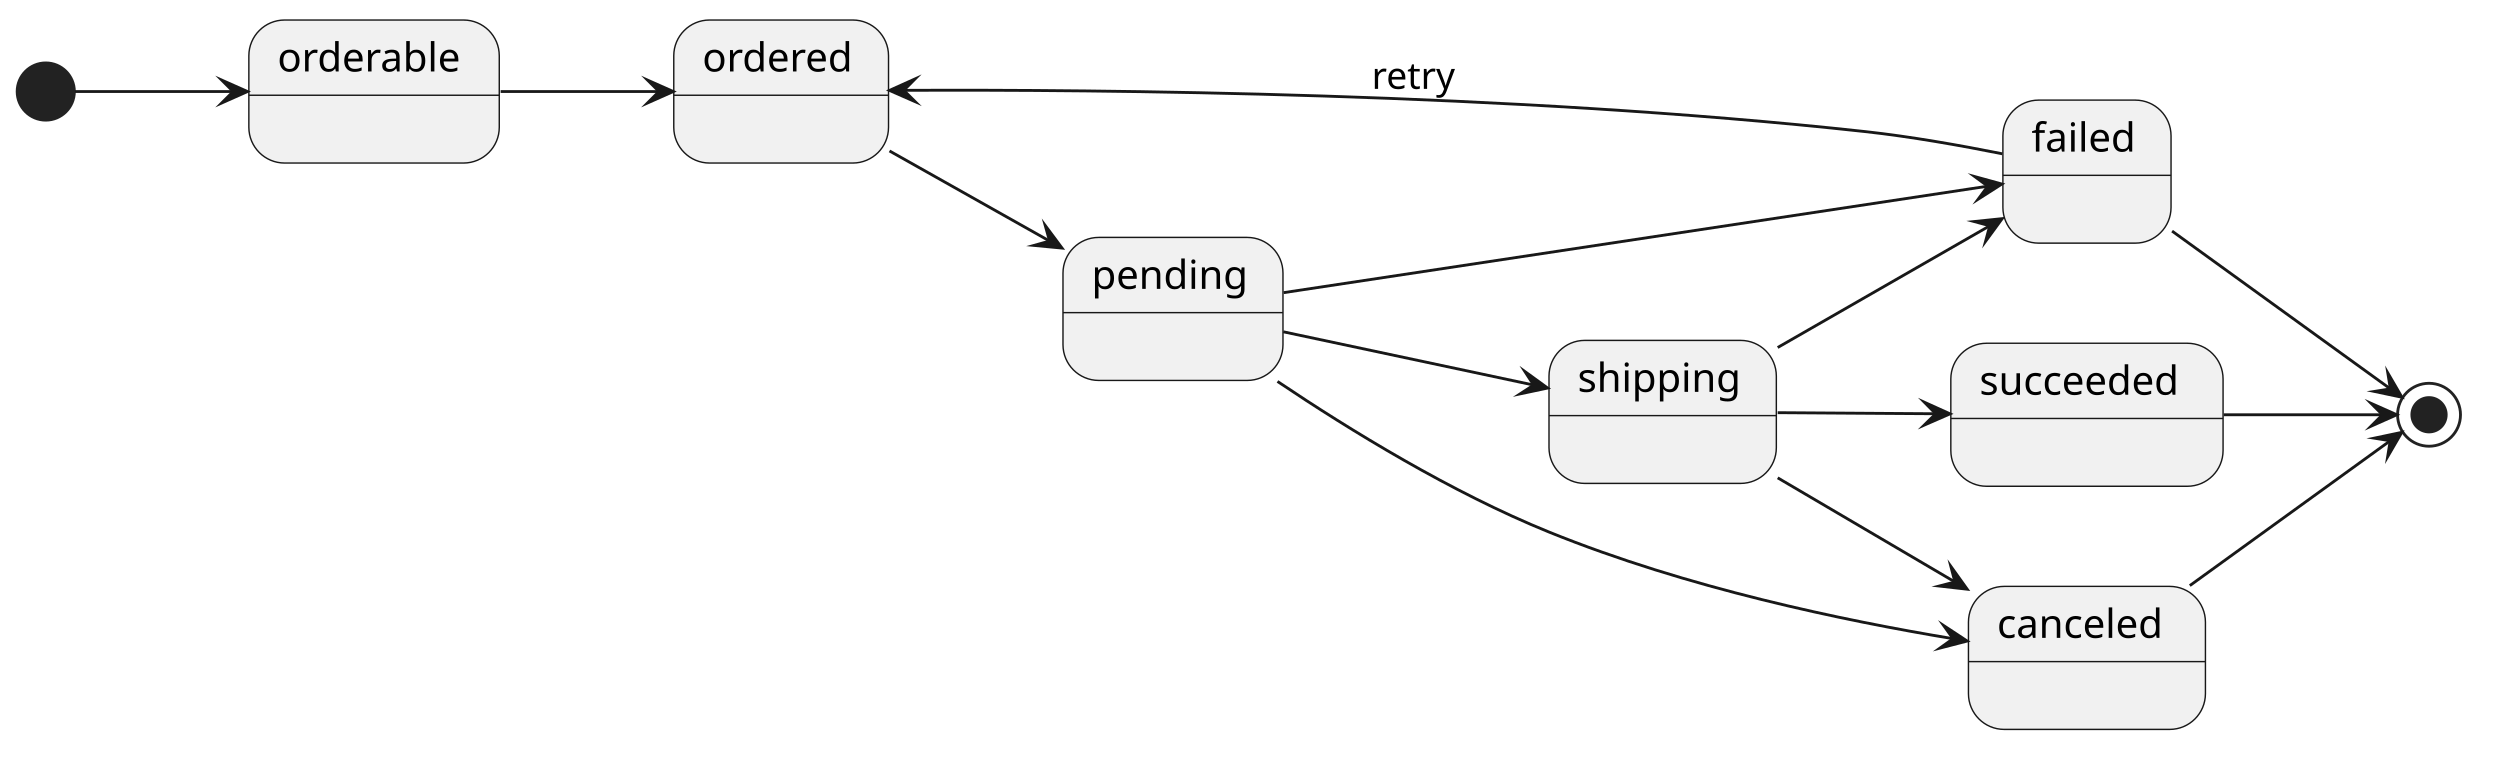
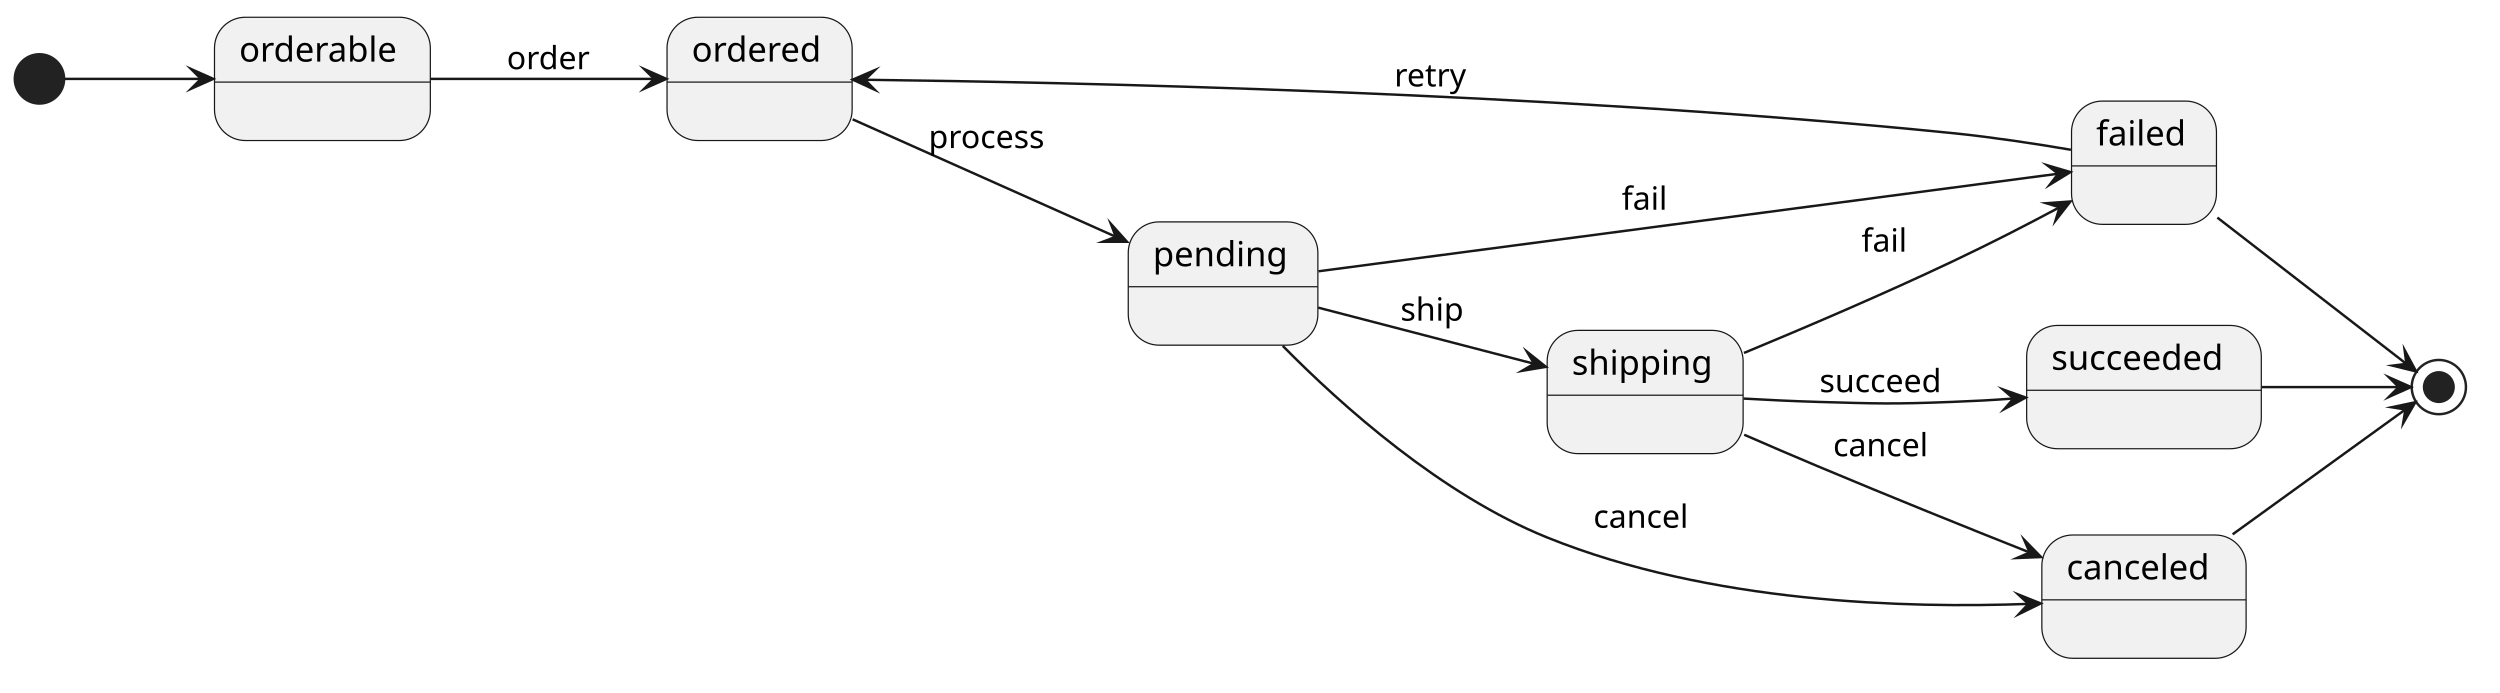
- <svg xmlns="http://www.w3.org/2000/svg" version="1.1" data-diagram-type="STATE" style="width:874px;height:269px;background:#FFFFFF;" width="874px" height="269px" viewBox="0 0 874 269" zoomAndPan="magnify" preserveAspectRatio="none" contentStyleType="text/css">
+ <svg xmlns="http://www.w3.org/2000/svg" version="1.1" data-diagram-type="STATE" style="width:1014px;height:281px;background:#FFFFFF;" width="1014px" height="281px" viewBox="0 0 1014 281" zoomAndPan="magnify" preserveAspectRatio="none" contentStyleType="text/css">
  <defs />
  <g font-family="sans-serif" lengthAdjust="spacing">
    <g class="start_entity" data-qualified-name=".start." id="ent0001" data-source-line="3">
      <ellipse cx="16" cy="32" rx="10" ry="10" fill="#222" style="stroke:#222;stroke-width:1;" />
    </g>
    <g class="entity" data-qualified-name="orderable" id="ent0002" data-source-line="3">
      <rect x="87" y="7" width="87.546" height="50" fill="#F1F1F1" style="stroke:#181818;stroke-width:0.5;" rx="12.5" ry="12.5" />
      <line x1="87" y1="33.297" x2="174.546" y2="33.297" style="stroke:#181818;stroke-width:0.5;" />
      <text x="97" y="24.995" fill="#000" font-size="14" textLength="67.546">orderable</text>
    </g>
    <g class="entity" data-qualified-name="ordered" id="ent0004" data-source-line="4">
-       <rect x="235.55" y="7" width="75.077" height="50" fill="#F1F1F1" style="stroke:#181818;stroke-width:0.5;" rx="12.5" ry="12.5" />
-       <line x1="235.55" y1="33.297" x2="310.627" y2="33.297" style="stroke:#181818;stroke-width:0.5;" />
-       <text x="245.55" y="24.995" fill="#000" font-size="14" textLength="55.077">ordered</text>
+       <rect x="270.55" y="7" width="75.077" height="50" fill="#F1F1F1" style="stroke:#181818;stroke-width:0.5;" rx="12.5" ry="12.5" />
+       <line x1="270.55" y1="33.297" x2="345.627" y2="33.297" style="stroke:#181818;stroke-width:0.5;" />
+       <text x="280.55" y="24.995" fill="#000" font-size="14" textLength="55.077">ordered</text>
    </g>
    <g class="entity" data-qualified-name="pending" id="ent0006" data-source-line="5">
-       <rect x="371.62" y="83" width="76.909" height="50" fill="#F1F1F1" style="stroke:#181818;stroke-width:0.5;" rx="12.5" ry="12.5" />
-       <line x1="371.62" y1="109.297" x2="448.529" y2="109.297" style="stroke:#181818;stroke-width:0.5;" />
-       <text x="381.62" y="100.995" fill="#000" font-size="14" textLength="56.909">pending</text>
+       <rect x="457.62" y="90" width="76.909" height="50" fill="#F1F1F1" style="stroke:#181818;stroke-width:0.5;" rx="12.5" ry="12.5" />
+       <line x1="457.62" y1="116.297" x2="534.529" y2="116.297" style="stroke:#181818;stroke-width:0.5;" />
+       <text x="467.62" y="107.995" fill="#000" font-size="14" textLength="56.909">pending</text>
    </g>
    <g class="entity" data-qualified-name="shipping" id="ent0008" data-source-line="6">
-       <rect x="541.53" y="119" width="79.479" height="50" fill="#F1F1F1" style="stroke:#181818;stroke-width:0.5;" rx="12.5" ry="12.5" />
-       <line x1="541.53" y1="145.297" x2="621.009" y2="145.297" style="stroke:#181818;stroke-width:0.5;" />
-       <text x="551.53" y="136.995" fill="#000" font-size="14" textLength="59.479">shipping</text>
+       <rect x="627.53" y="134" width="79.479" height="50" fill="#F1F1F1" style="stroke:#181818;stroke-width:0.5;" rx="12.5" ry="12.5" />
+       <line x1="627.53" y1="160.297" x2="707.009" y2="160.297" style="stroke:#181818;stroke-width:0.5;" />
+       <text x="637.53" y="151.995" fill="#000" font-size="14" textLength="59.479">shipping</text>
    </g>
    <g class="entity" data-qualified-name="canceled" id="ent0010" data-source-line="7">
-       <rect x="688.17" y="205" width="82.85" height="50" fill="#F1F1F1" style="stroke:#181818;stroke-width:0.5;" rx="12.5" ry="12.5" />
-       <line x1="688.17" y1="231.297" x2="771.02" y2="231.297" style="stroke:#181818;stroke-width:0.5;" />
-       <text x="698.17" y="222.995" fill="#000" font-size="14" textLength="62.85">canceled</text>
+       <rect x="828.17" y="217" width="82.85" height="50" fill="#F1F1F1" style="stroke:#181818;stroke-width:0.5;" rx="12.5" ry="12.5" />
+       <line x1="828.17" y1="243.297" x2="911.02" y2="243.297" style="stroke:#181818;stroke-width:0.5;" />
+       <text x="838.17" y="234.995" fill="#000" font-size="14" textLength="62.85">canceled</text>
    </g>
    <g class="entity" data-qualified-name="failed" id="ent0012" data-source-line="8">
-       <rect x="700.21" y="35" width="58.787" height="50" fill="#F1F1F1" style="stroke:#181818;stroke-width:0.5;" rx="12.5" ry="12.5" />
-       <line x1="700.21" y1="61.297" x2="758.997" y2="61.297" style="stroke:#181818;stroke-width:0.5;" />
-       <text x="710.21" y="52.995" fill="#000" font-size="14" textLength="38.787">failed</text>
+       <rect x="840.21" y="41" width="58.787" height="50" fill="#F1F1F1" style="stroke:#181818;stroke-width:0.5;" rx="12.5" ry="12.5" />
+       <line x1="840.21" y1="67.297" x2="898.997" y2="67.297" style="stroke:#181818;stroke-width:0.5;" />
+       <text x="850.21" y="58.995" fill="#000" font-size="14" textLength="38.787">failed</text>
    </g>
    <g class="entity" data-qualified-name="succeeded" id="ent0014" data-source-line="10">
-       <rect x="682.01" y="120" width="95.175" height="50" fill="#F1F1F1" style="stroke:#181818;stroke-width:0.5;" rx="12.5" ry="12.5" />
-       <line x1="682.01" y1="146.297" x2="777.185" y2="146.297" style="stroke:#181818;stroke-width:0.5;" />
-       <text x="692.01" y="137.995" fill="#000" font-size="14" textLength="75.175">succeeded</text>
+       <rect x="822.01" y="132" width="95.175" height="50" fill="#F1F1F1" style="stroke:#181818;stroke-width:0.5;" rx="12.5" ry="12.5" />
+       <line x1="822.01" y1="158.297" x2="917.185" y2="158.297" style="stroke:#181818;stroke-width:0.5;" />
+       <text x="832.01" y="149.995" fill="#000" font-size="14" textLength="75.175">succeeded</text>
    </g>
-     <g class="end_entity" data-qualified-name=".end." id="ent0018" data-source-line="14">
-       <ellipse cx="849.19" cy="145" rx="11" ry="11" fill="none" style="stroke:#222;stroke-width:1;" />
-       <ellipse cx="849.19" cy="145" rx="6" ry="6" fill="#222" style="stroke:#222;stroke-width:1;" />
+     <g class="end_entity" data-qualified-name=".end." id="ent0019" data-source-line="16">
+       <ellipse cx="989.19" cy="157" rx="11" ry="11" fill="none" style="stroke:#222;stroke-width:1;" />
+       <ellipse cx="989.19" cy="157" rx="6" ry="6" fill="#222" style="stroke:#222;stroke-width:1;" />
    </g>
    <g class="link" data-entity-1="ent0001" data-entity-2="ent0002" id="lnk3" data-source-line="3" data-link-type="dependency">
      <path d="M26.23,32 C39.38,32 59.37,32 81.51,32" style="stroke:#181818;stroke-width:1;" fill="none" id="*start*-to-orderable" />
      <polygon points="86.51,32,77.51,28,81.51,32,77.51,36,86.51,32" fill="#181818" style="stroke:#181818;stroke-width:1;stroke-linejoin:miter;stroke-miterlimit:10;" />
    </g>
    <g class="link" data-entity-1="ent0002" data-entity-2="ent0004" id="lnk5" data-source-line="4" data-link-type="dependency">
-       <path d="M175.02,32 C194.34,32 211.88,32 230.37,32" style="stroke:#181818;stroke-width:1;" fill="none" id="orderable-to-ordered" />
-       <polygon points="235.37,32,226.37,28,230.37,32,226.37,36,235.37,32" fill="#181818" style="stroke:#181818;stroke-width:1;stroke-linejoin:miter;stroke-miterlimit:10;" />
+       <path d="M174.66,32 C203.95,32 237.37,32 265.28,32" style="stroke:#181818;stroke-width:1;" fill="none" id="orderable-to-ordered" />
+       <polygon points="270.28,32,261.28,28,265.28,32,261.28,36,270.28,32" fill="#181818" style="stroke:#181818;stroke-width:1;stroke-linejoin:miter;stroke-miterlimit:10;" />
+       <text x="205.55" y="28.067" fill="#000" font-size="13" textLength="34.893">order</text>
    </g>
    <g class="link" data-entity-1="ent0004" data-entity-2="ent0006" id="lnk7" data-source-line="5" data-link-type="dependency">
-       <path d="M310.97,52.77 C329.71,63.32 348.073,73.657 366.933,84.277" style="stroke:#181818;stroke-width:1;" fill="none" id="ordered-to-pending" />
-       <polygon points="371.29,86.73,365.41,78.829,366.933,84.277,361.485,85.8,371.29,86.73" fill="#181818" style="stroke:#181818;stroke-width:1;stroke-linejoin:miter;stroke-miterlimit:10;" />
+       <path d="M345.83,48.4 C378.01,62.76 420.034,81.512 452.564,96.032" style="stroke:#181818;stroke-width:1;" fill="none" id="ordered-to-pending" />
+       <polygon points="457.13,98.07,450.542,90.749,452.564,96.032,447.281,98.054,457.13,98.07" fill="#181818" style="stroke:#181818;stroke-width:1;stroke-linejoin:miter;stroke-miterlimit:10;" />
+       <text x="376.62" y="60.067" fill="#000" font-size="13" textLength="50.242">process</text>
    </g>
    <g class="link" data-entity-1="ent0006" data-entity-2="ent0008" id="lnk9" data-source-line="6" data-link-type="dependency">
-       <path d="M448.63,115.99 C476.08,121.83 508.339,128.7 536.169,134.62" style="stroke:#181818;stroke-width:1;" fill="none" id="pending-to-shipping" />
-       <polygon points="541.06,135.66,533.089,129.875,536.169,134.62,531.425,137.7,541.06,135.66" fill="#181818" style="stroke:#181818;stroke-width:1;stroke-linejoin:miter;stroke-miterlimit:10;" />
+       <path d="M534.63,124.77 C562.08,131.9 594.391,140.313 622.221,147.543" style="stroke:#181818;stroke-width:1;" fill="none" id="pending-to-shipping" />
+       <polygon points="627.06,148.8,619.355,142.666,622.221,147.543,617.343,150.408,627.06,148.8" fill="#181818" style="stroke:#181818;stroke-width:1;stroke-linejoin:miter;stroke-miterlimit:10;" />
+       <text x="568.03" y="130.067" fill="#000" font-size="13" textLength="26.876">ship</text>
    </g>
    <g class="link" data-entity-1="ent0006" data-entity-2="ent0010" id="lnk11" data-source-line="7" data-link-type="dependency">
-       <path d="M446.61,133.35 C472,150.41 507.54,172.23 541.53,186 C589.92,205.61 644.128,216.86 682.788,223.29" style="stroke:#181818;stroke-width:1;" fill="none" id="pending-to-canceled" />
-       <polygon points="687.72,224.11,679.498,218.688,682.788,223.29,678.186,226.579,687.72,224.11" fill="#181818" style="stroke:#181818;stroke-width:1;stroke-linejoin:miter;stroke-miterlimit:10;" />
+       <path d="M520.29,140.3 C544.46,164.8 584.72,200.71 627.53,218 C693.83,244.77 773.383,246.753 822.713,244.943" style="stroke:#181818;stroke-width:1;" fill="none" id="pending-to-canceled" />
+       <polygon points="827.71,244.76,818.569,241.093,822.713,244.943,818.863,249.087,827.71,244.76" fill="#181818" style="stroke:#181818;stroke-width:1;stroke-linejoin:miter;stroke-miterlimit:10;" />
+       <text x="646.27" y="214.067" fill="#000" font-size="13" textLength="42.11">cancel</text>
    </g>
    <g class="link" data-entity-1="ent0006" data-entity-2="ent0012" id="lnk13" data-source-line="8" data-link-type="dependency">
-       <path d="M448.75,102.31 C512.98,92.6 637.376,73.787 694.916,65.087" style="stroke:#181818;stroke-width:1;" fill="none" id="pending-to-failed" />
-       <polygon points="699.86,64.34,690.363,61.73,694.916,65.087,691.559,69.641,699.86,64.34" fill="#181818" style="stroke:#181818;stroke-width:1;stroke-linejoin:miter;stroke-miterlimit:10;" />
+       <path d="M534.75,110.03 C609.09,100.23 768.283,79.234 834.803,70.454" style="stroke:#181818;stroke-width:1;" fill="none" id="pending-to-failed" />
+       <polygon points="839.76,69.8,830.314,67.012,834.803,70.454,831.361,74.943,839.76,69.8" fill="#181818" style="stroke:#181818;stroke-width:1;stroke-linejoin:miter;stroke-miterlimit:10;" />
+       <text x="657.77" y="85.067" fill="#000" font-size="13" textLength="19.767">fail</text>
    </g>
    <g class="link" data-entity-1="ent0008" data-entity-2="ent0014" id="lnk15" data-source-line="10" data-link-type="dependency">
-       <path d="M621.48,144.27 C640.02,144.39 657.3,144.517 676.73,144.647" style="stroke:#181818;stroke-width:1;" fill="none" id="shipping-to-succeeded" />
-       <polygon points="681.73,144.68,672.757,140.62,676.73,144.647,672.703,148.62,681.73,144.68" fill="#181818" style="stroke:#181818;stroke-width:1;stroke-linejoin:miter;stroke-miterlimit:10;" />
+       <path d="M707.15,161.66 C716.9,162.21 727.33,162.72 737.01,163 C761.45,163.71 767.59,163.96 792.01,163 C801.61,162.62 806.874,162.362 816.664,161.632" style="stroke:#181818;stroke-width:1;" fill="none" id="shipping-to-succeeded" />
+       <polygon points="821.65,161.26,812.377,157.94,816.664,161.632,812.972,165.918,821.65,161.26" fill="#181818" style="stroke:#181818;stroke-width:1;stroke-linejoin:miter;stroke-miterlimit:10;" />
+       <text x="738.01" y="159.067" fill="#000" font-size="13" textLength="53.555">succeed</text>
    </g>
    <g class="link" data-entity-1="ent0008" data-entity-2="ent0010" id="lnk16" data-source-line="11" data-link-type="dependency">
-       <path d="M621.48,167.05 C641.97,179.09 662.71,191.276 683.43,203.456" style="stroke:#181818;stroke-width:1;" fill="none" id="shipping-to-canceled" />
-       <polygon points="687.74,205.99,682.008,197.981,683.43,203.456,677.954,204.877,687.74,205.99" fill="#181818" style="stroke:#181818;stroke-width:1;stroke-linejoin:miter;stroke-miterlimit:10;" />
+       <path d="M707.45,176.33 C717.09,180.53 727.41,184.97 737.01,189 C767.33,201.72 797.163,213.744 823.223,224.094" style="stroke:#181818;stroke-width:1;" fill="none" id="shipping-to-canceled" />
+       <polygon points="827.87,225.94,820.982,218.9,823.223,224.094,818.029,226.336,827.87,225.94" fill="#181818" style="stroke:#181818;stroke-width:1;stroke-linejoin:miter;stroke-miterlimit:10;" />
+       <text x="743.51" y="185.067" fill="#000" font-size="13" textLength="42.11">cancel</text>
    </g>
    <g class="link" data-entity-1="ent0008" data-entity-2="ent0012" id="lnk17" data-source-line="12" data-link-type="dependency">
-       <path d="M621.48,121.49 C646.2,107.3 673.233,91.779 695.623,78.929" style="stroke:#181818;stroke-width:1;" fill="none" id="shipping-to-failed" />
-       <polygon points="699.96,76.44,690.163,77.451,695.623,78.929,694.145,84.389,699.96,76.44" fill="#181818" style="stroke:#181818;stroke-width:1;stroke-linejoin:miter;stroke-miterlimit:10;" />
+       <path d="M707.35,143.16 C731.87,133 764.04,119.27 792.01,106 C808,98.41 821.119,91.674 835.359,84.074" style="stroke:#181818;stroke-width:1;" fill="none" id="shipping-to-failed" />
+       <polygon points="839.77,81.72,829.947,82.429,835.359,84.074,833.713,89.486,839.77,81.72" fill="#181818" style="stroke:#181818;stroke-width:1;stroke-linejoin:miter;stroke-miterlimit:10;" />
+       <text x="755.01" y="102.067" fill="#000" font-size="13" textLength="19.767">fail</text>
    </g>
-     <g class="link" data-entity-1="ent0014" data-entity-2="ent0018" id="lnk19" data-source-line="14" data-link-type="dependency">
-       <path d="M777.41,145 C799.7,145 819.39,145 832.91,145" style="stroke:#181818;stroke-width:1;" fill="none" id="succeeded-to-*end*" />
-       <polygon points="837.91,145,828.91,141,832.91,145,828.91,149,837.91,145" fill="#181818" style="stroke:#181818;stroke-width:1;stroke-linejoin:miter;stroke-miterlimit:10;" />
+     <g class="link" data-entity-1="ent0012" data-entity-2="ent0004" id="lnk18" data-source-line="14" data-link-type="dependency">
+       <path d="M839.96,60.75 C825.62,58.31 807.95,55.61 792.01,54 C626.05,37.27 431.7,33.319 350.84,32.359" style="stroke:#181818;stroke-width:1;" fill="none" id="failed-to-ordered" />
+       <polygon points="345.84,32.3,354.792,36.407,350.84,32.359,354.887,28.407,345.84,32.3" fill="#181818" style="stroke:#181818;stroke-width:1;stroke-linejoin:miter;stroke-miterlimit:10;" />
+       <text x="565.53" y="35.067" fill="#000" font-size="13" textLength="31.478">retry</text>
    </g>
-     <g class="link" data-entity-1="ent0010" data-entity-2="ent0018" id="lnk20" data-source-line="15" data-link-type="dependency">
-       <path d="M765.56,204.73 C791.29,186.13 820.289,165.171 835.619,154.081" style="stroke:#181818;stroke-width:1;" fill="none" id="canceled-to-*end*" />
-       <polygon points="839.67,151.15,830.034,153.184,835.619,154.081,834.723,159.666,839.67,151.15" fill="#181818" style="stroke:#181818;stroke-width:1;stroke-linejoin:miter;stroke-miterlimit:10;" />
+     <g class="link" data-entity-1="ent0012" data-entity-2="ent0019" id="lnk20" data-source-line="16" data-link-type="dependency">
+       <path d="M899.36,88.26 C925.88,108.78 959.587,134.859 976.027,147.589" style="stroke:#181818;stroke-width:1;" fill="none" id="failed-to-*end*" />
+       <polygon points="979.98,150.65,975.313,141.977,976.027,147.589,970.415,148.303,979.98,150.65" fill="#181818" style="stroke:#181818;stroke-width:1;stroke-linejoin:miter;stroke-miterlimit:10;" />
    </g>
-     <g class="link" data-entity-1="ent0012" data-entity-2="ent0004" id="lnk21" data-source-line="17" data-link-type="dependency">
-       <path d="M700.01,53.77 C685.67,50.9 668,47.75 652.01,46 C527.51,32.39 383.72,31.266 315.96,31.586" style="stroke:#181818;stroke-width:1;" fill="none" id="failed-to-ordered" />
-       <polygon points="310.96,31.61,319.979,35.567,315.96,31.586,319.941,27.568,310.96,31.61" fill="#181818" style="stroke:#181818;stroke-width:1;stroke-linejoin:miter;stroke-miterlimit:10;" />
-       <text x="479.53" y="31.067" fill="#000" font-size="13" textLength="31.478">retry</text>
+     <g class="link" data-entity-1="ent0014" data-entity-2="ent0019" id="lnk21" data-source-line="17" data-link-type="dependency">
+       <path d="M917.41,157 C939.7,157 959.39,157 972.91,157" style="stroke:#181818;stroke-width:1;" fill="none" id="succeeded-to-*end*" />
+       <polygon points="977.91,157,968.91,153,972.91,157,968.91,161,977.91,157" fill="#181818" style="stroke:#181818;stroke-width:1;stroke-linejoin:miter;stroke-miterlimit:10;" />
    </g>
-     <g class="link" data-entity-1="ent0012" data-entity-2="ent0018" id="lnk22" data-source-line="18" data-link-type="dependency">
-       <path d="M759.36,80.79 C785.74,99.86 819.098,123.97 835.668,135.95" style="stroke:#181818;stroke-width:1;" fill="none" id="failed-to-*end*" />
-       <polygon points="839.72,138.88,834.77,130.365,835.668,135.95,830.083,136.848,839.72,138.88" fill="#181818" style="stroke:#181818;stroke-width:1;stroke-linejoin:miter;stroke-miterlimit:10;" />
+     <g class="link" data-entity-1="ent0010" data-entity-2="ent0019" id="lnk22" data-source-line="18" data-link-type="dependency">
+       <path d="M905.56,216.73 C931.29,198.13 960.289,177.171 975.619,166.081" style="stroke:#181818;stroke-width:1;" fill="none" id="canceled-to-*end*" />
+       <polygon points="979.67,163.15,970.034,165.184,975.619,166.081,974.723,171.666,979.67,163.15" fill="#181818" style="stroke:#181818;stroke-width:1;stroke-linejoin:miter;stroke-miterlimit:10;" />
    </g>
  </g>
</svg>
